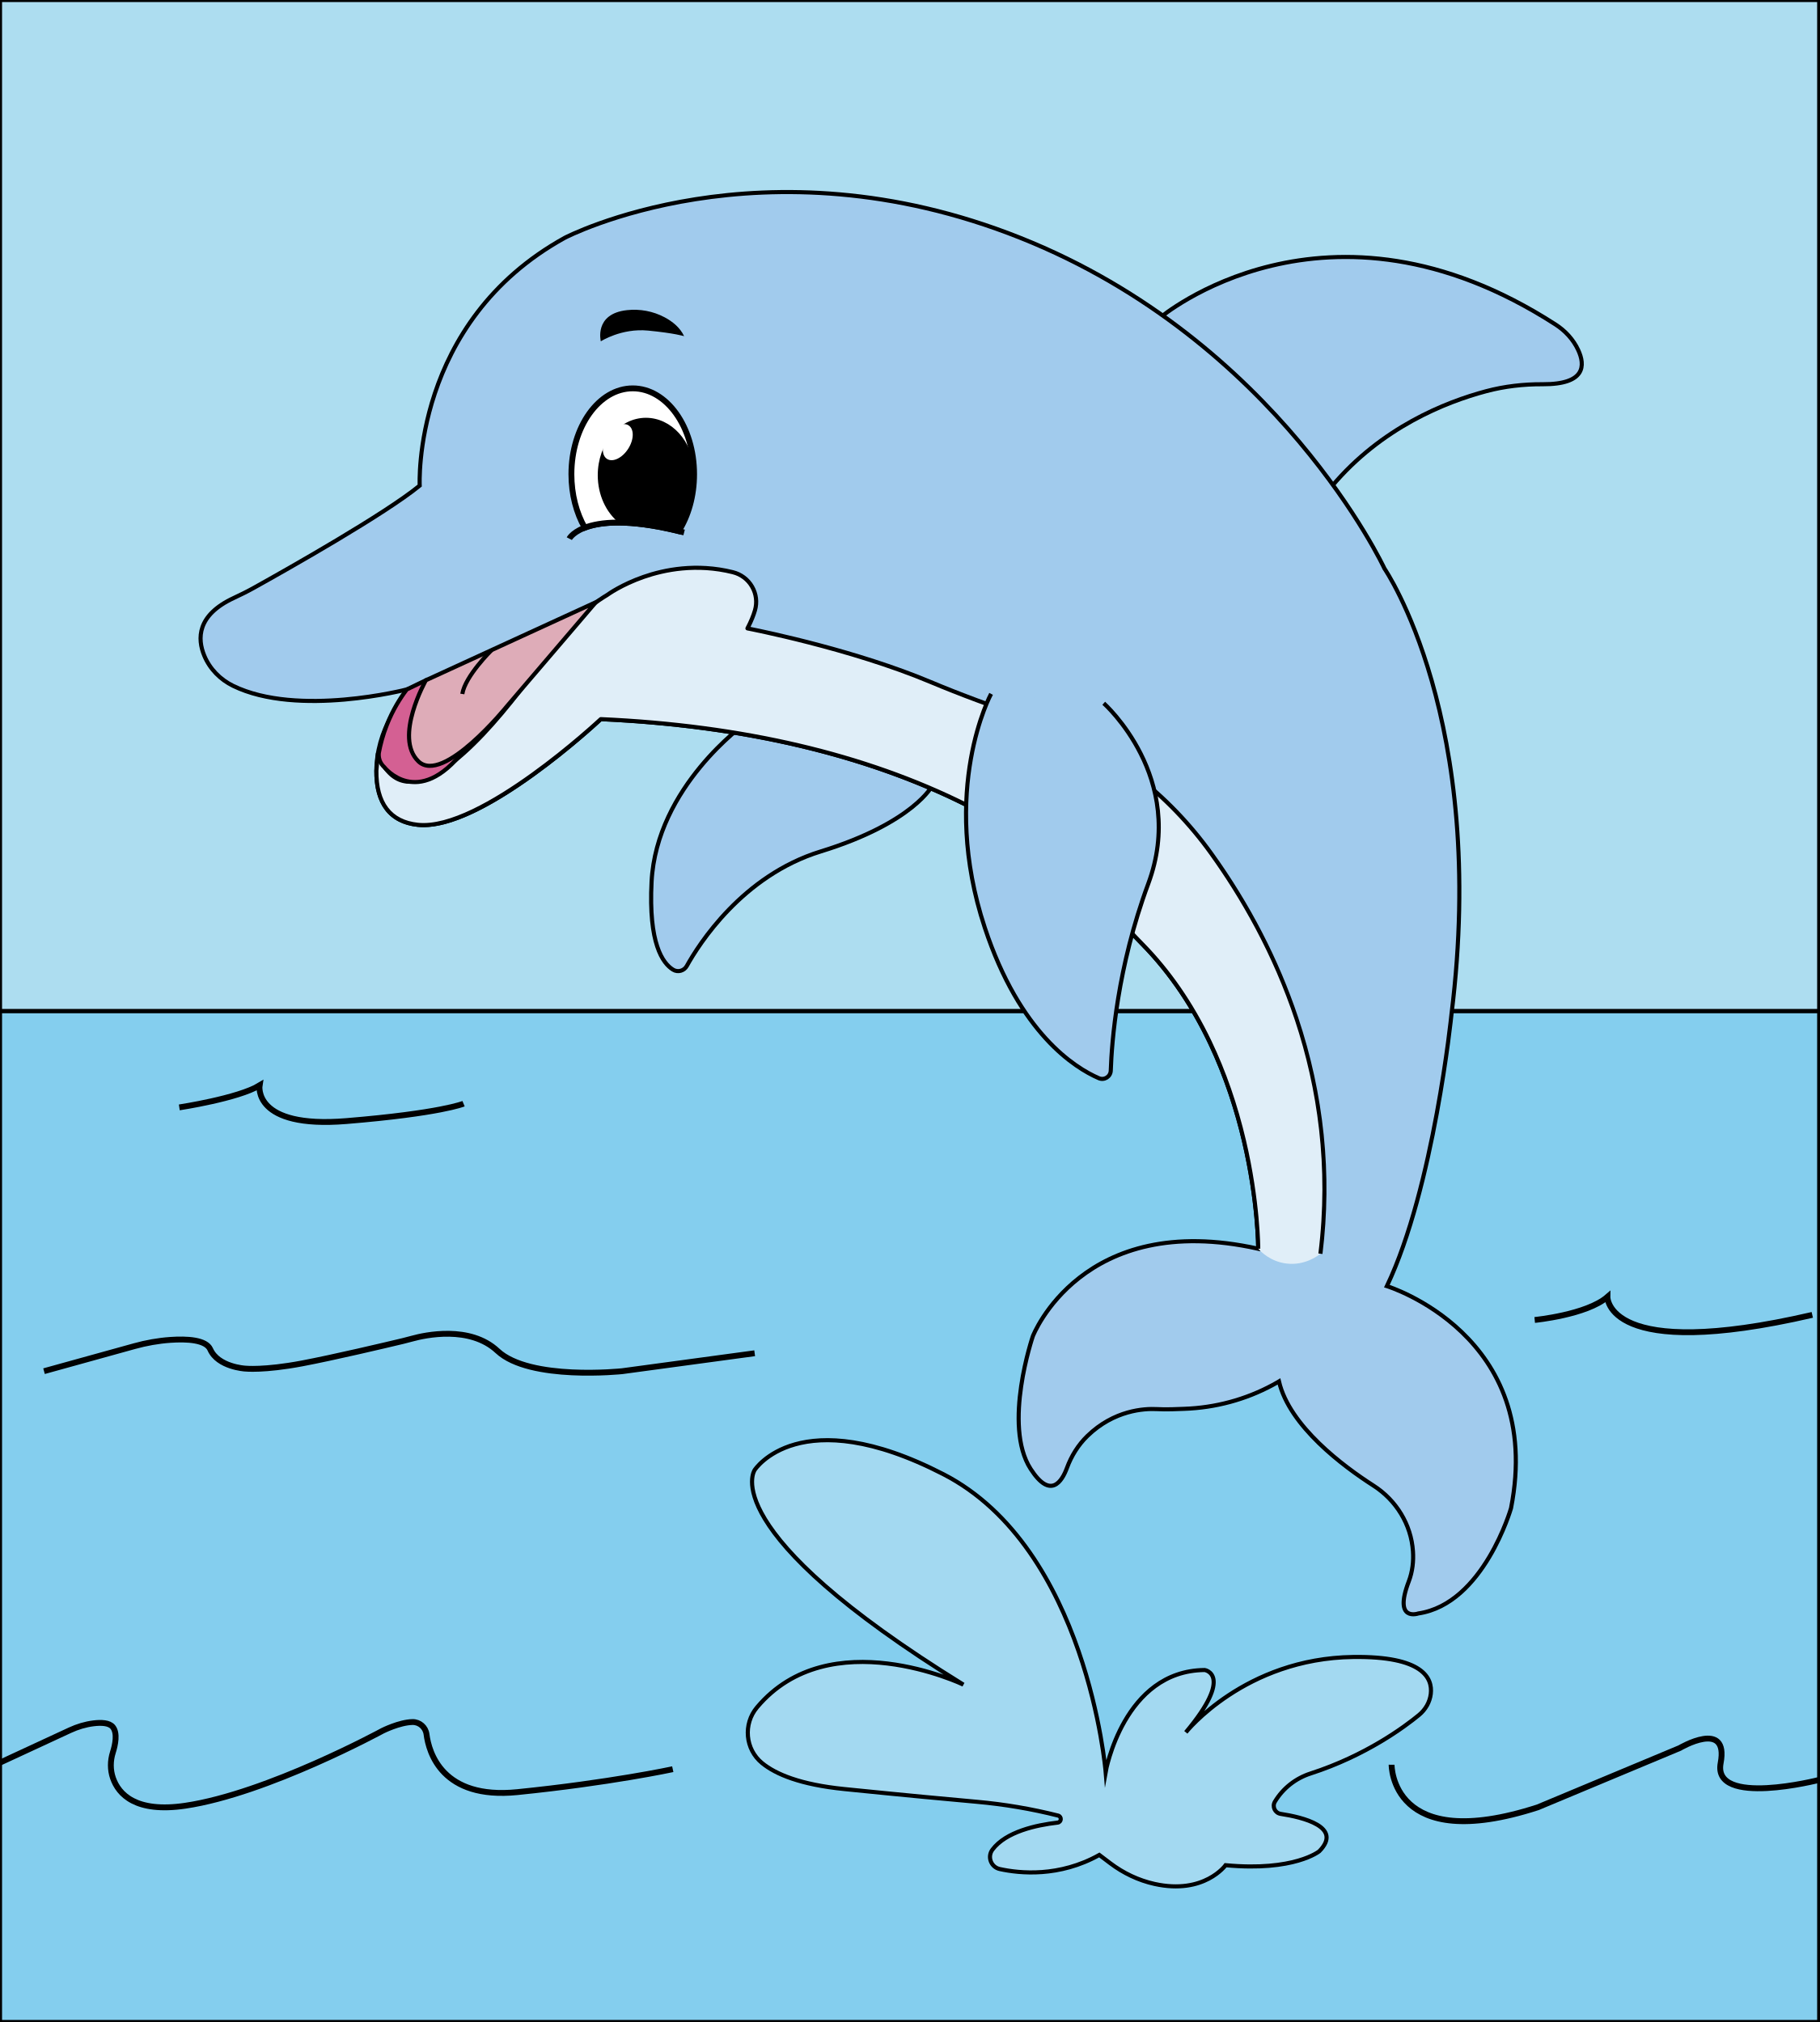
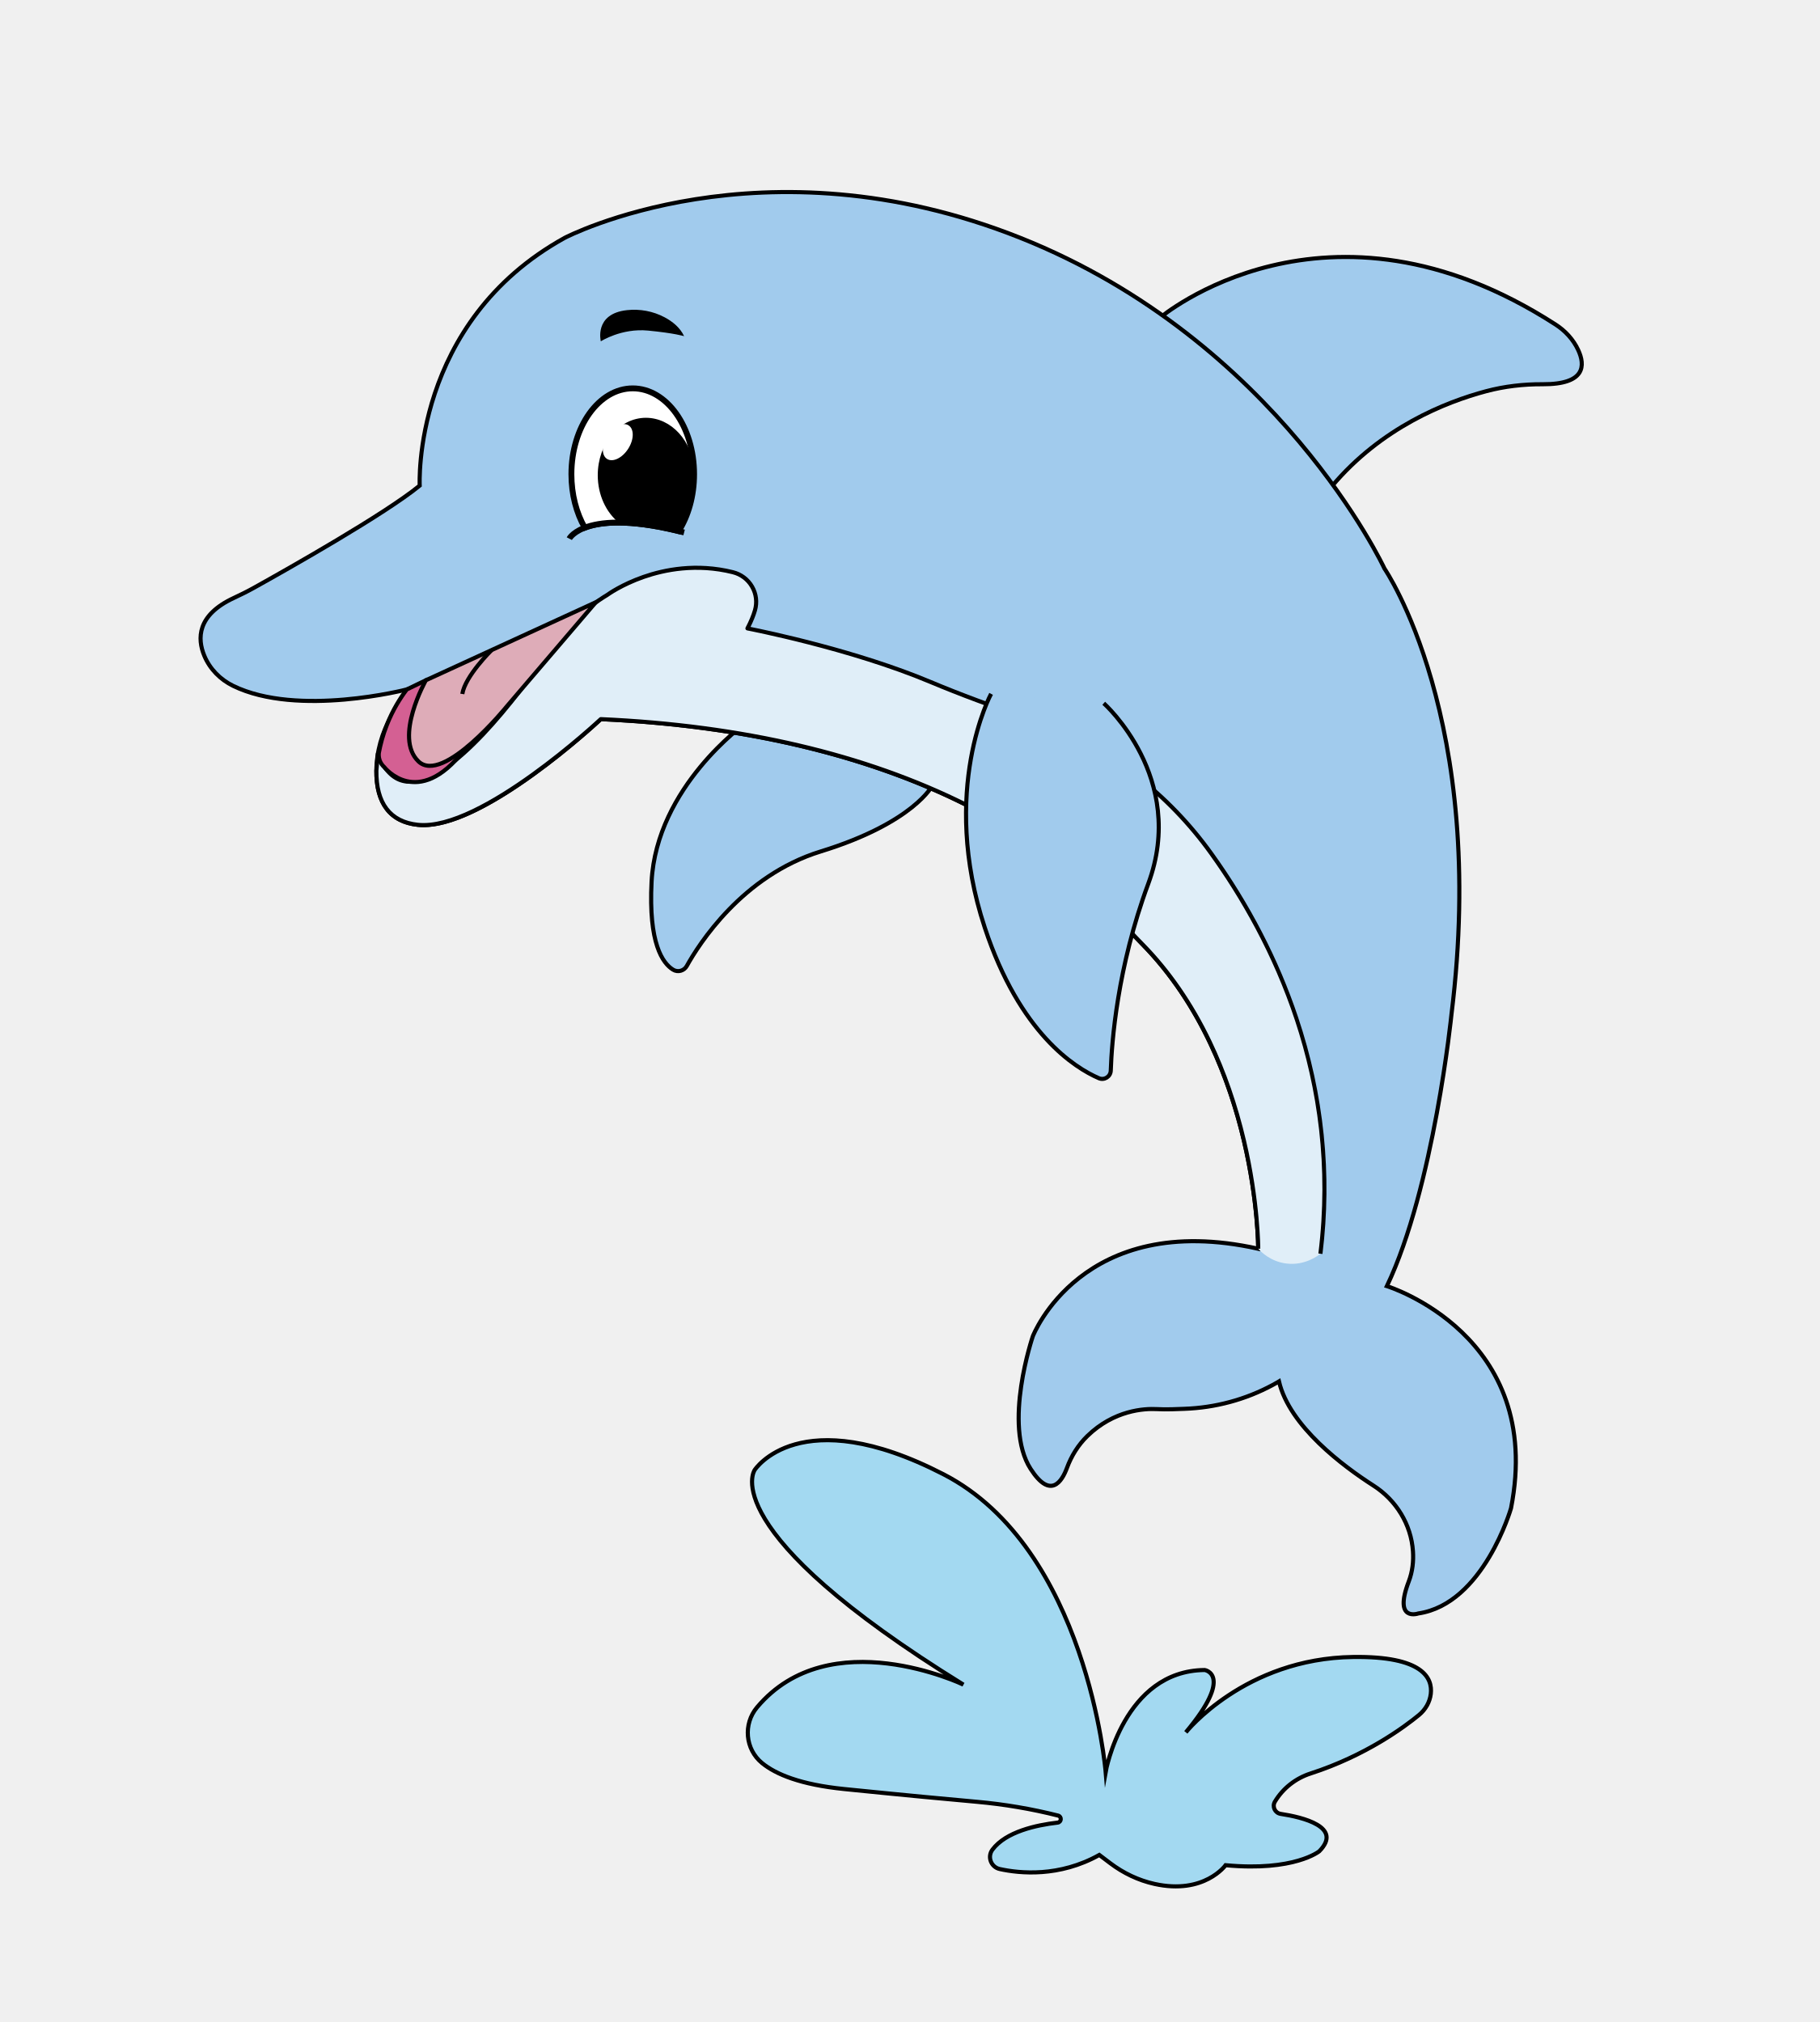
- <svg xmlns="http://www.w3.org/2000/svg" version="1.1" id="Warstwa_2" x="0px" y="0px" viewBox="0 0 1943.15 2160" style="enable-background:new 0 0 1943.15 2160;" xml:space="preserve">
-   <style type="text/css">
+ <svg xmlns="http://www.w3.org/2000/svg" version="1.1" x="0px" y="0px" viewBox="0 0 1943.15 2160" style="enable-background:new 0 0 1943.15 2160;">
+   <defs id="defs21" />
+   <style type="text/css" id="style1">
	.st0{fill:#84CEEE;stroke:#000000;stroke-width:4.381;stroke-miterlimit:10;}
	.st1{fill:#ADDDF0;stroke:#000000;stroke-width:4.381;stroke-miterlimit:10;}
	.st2{fill:none;stroke:#000000;stroke-width:6.247;stroke-miterlimit:10;}
	.st3{fill:#A1CBED;stroke:#000000;stroke-width:4.381;stroke-miterlimit:10;}
	.st4{fill:#A1CBED;stroke:#000000;stroke-width:4.381;stroke-miterlimit:10;}
	.st5{fill:#A3D9F1;stroke:#000000;stroke-width:4.381;stroke-miterlimit:10;}
	.st6{fill:#FFFFFF;stroke:#000000;stroke-width:6.247;stroke-miterlimit:10;}
	.st7{fill:#FFFFFF;}
	.st8{fill:#E0EEF8;}
	.st9{fill:#D46093;stroke:#000000;stroke-width:4.381;stroke-miterlimit:10;}
	.st10{fill:#DEACB8;stroke:#000000;stroke-width:4.381;stroke-miterlimit:10;}
	.st11{fill:none;stroke:#000000;stroke-width:4.381;stroke-miterlimit:10;}
</style>
-   <g>
-     <rect y="1080" class="st0" width="1943.15" height="1080" />
-     <rect y="0" class="st1" width="1943.15" height="1080" />
-     <path class="st2" d="M1486.414,1885.179c0,0-0.892,96.343,156.111,45.495l151.65-63.336   c0,0,52.632-31.222,43.711,16.057c-8.921,47.279,105.263,17.963,105.263,17.963" />
-     <path class="st2" d="M1639.264,1410.054c0,0,55.542-5.429,77.675-24.639   c0,0-1.253,70.158,218.826,19.21" />
-     <path class="st2" d="M191.528,1182.971c0,0,62.882-9.528,85.748-23.501   c0,0-7.622,46.367,92.735,38.11s125.129-18.562,125.129-18.562" />
-     <path class="st2" d="M47.026,1464.764l96.544-26.735   c12.542-3.473,25.386-5.795,38.369-6.699c17.544-1.222,38.067-0.246,42.645,10.13   c8.323,18.866,37.176,20.53,37.176,20.53s19.975,2.219,61.035-5.549   c33.554-6.348,88.599-19.366,107.604-23.914c3.392-0.812,6.756-1.697,10.119-2.623   c13.181-3.63,61.42-14.365,90.908,13.22   c34.402,32.182,133.168,21.64,133.168,21.64l141.491-19.161" />
-     <path class="st2" d="M0,1882.933l74.758-34.644c7.963-3.69,16.424-6.254,25.134-7.331   c8.18-1.012,16.875-0.719,20.626,3.969c5.251,6.563,2.533,19.157,0.044,27.04   c-2.839,8.991-2.968,18.678,0.151,27.576c5.98,17.059,24.044,37.312,77.317,29.397   c87.513-13.002,210.531-80.012,210.531-80.012s17.888-9.066,32.051-9.36   c7.564-0.157,14.014,5.604,14.973,13.109c2.465,19.292,16.581,69.884,96.997,61.761   c99.015-10.002,166.025-24.504,166.025-24.504" />
-     <path class="st3" d="M1422.626,519.444c52.702-62.616,121.106-89.902,164.811-101.547   c19.671-5.241,39.977-7.547,60.334-7.437   c45.895,0.247,45.554-20.196,37.939-36.589   c-5.207-11.209-13.788-20.49-24.171-27.195   c-244.983-158.206-422.856-7.013-422.856-7.013L1422.626,519.444z" />
-     <path class="st3" d="M796.088,772.816c0,0-94.848,67.484-100.117,169.103   c-3.415,65.853,11.821,87.134,22.969,93.957c5.086,3.113,11.736,1.264,14.63-3.95   c12.853-23.154,59.212-96.5,143.057-122.36   c100.114-30.877,119.685-71.065,119.685-71.065L796.088,772.816z" />
-     <path class="st4" d="M603.336,253.989c0,0,210.358-109.863,486.292,0   s389.204,353.435,389.204,353.435s110.715,160.962,71.539,476.073   c0,0-18.736,184.808-68.984,290.413c0,0,169.01,51.917,132.584,237.214   c0,0-29.299,102.151-98.984,112.445c0,0-26.923,9.502-10.294-34.05   c4.157-10.888,5.246-21.925,4.541-32.356   c-1.943-28.727-17.945-54.612-42.182-70.153   c-32.138-20.607-89.651-63.338-100.936-111.296c0,0-2.425,1.485-6.694,3.786   c-29.105,15.692-61.485,24.342-94.531,25.481l-13.134,0.453   c-5.498,0.19-10.999,0.1-16.493-0.172   c-12.884-0.639-45.23,0.979-73.824,28.757   c-9.81,9.53-17.085,21.315-21.82,34.145   c-5.29,14.335-17.466,34.084-38.781,0.99   c-30.091-46.72,2.376-141.745,2.376-141.745s52.263-135.41,240.728-93.44   c0,0,0.693-198.921-123.97-325.564c-10.284-10.448-20.157-21.293-29.789-32.345   c-42.844-49.161-196.764-192.11-548.474-207.841c0,0-127.816,120.174-195.498,112.885   c-35.956-3.872-44.288-31.842-44.199-57.213c0.073-20.874,5.894-41.327,16.324-59.409   l16.132-27.967c0,0-116.04,30.056-185.473-3.856   c-13.782-6.731-24.913-18.054-30.79-32.221   c-7.473-18.014-8.025-43.263,31.457-61.633   c7.227-3.363,14.37-6.89,21.336-10.764   c36.794-20.463,139.935-78.728,177.296-109.296   C448.296,518.745,439.749,344.303,603.336,253.989z" />
-     <path class="st5" d="M1399.867,1894.52c59.252-19.151,100.619-49.989,115.773-62.463   c6.884-5.666,11.561-13.676,12.623-22.529   c2.038-16.993-8.49-40.457-82.856-39.466   c-116.085,1.548-178.77,80.485-178.77,80.485   c51.851-61.912,20.121-66.555,20.121-66.555   c-86.677,0.774-105.775,108.805-105.775,108.805s-19.762-238.939-173.365-317.986   c-153.604-79.047-201.532-4.491-201.532-4.491s-44.701,63.899,222.929,229.282   c0,0-142.679-68.223-220.404,24.258c-14.995,17.842-12.677,44.748,5.359,59.51   c14.729,12.056,41.114,23.043,87.68,27.765   c64.977,6.589,111.61,10.944,141.747,13.632   c29.26,2.61,58.259,7.531,86.744,14.714h0   c4.129,1.041,3.744,7.04-0.486,7.526c-22.729,2.609-55.256,9.686-69.595,28.866   c-5.731,7.666-1.541,18.684,7.809,20.732   c21.466,4.702,63.531,8.891,106.356-15.062l11.573,8.762   c14.084,10.663,30.221,18.403,47.47,22.217   c53.051,11.731,75.824-20.015,75.824-20.015   c73.453,6.919,100.066-14.903,100.066-14.903   c25.62-26.021-18.008-36.385-41.213-39.925c-6.13-0.935-9.357-7.779-6.161-13.093   l0,0C1370.398,1910.266,1383.965,1899.66,1399.867,1894.52z" />
-     <path d="M730.721,359.11c-4.414-9.429-12.777-15.874-20.79-20.142   c-12.316-6.559-26.414-9.183-40.284-7.652   c-35.407,3.908-27.889,33.296-27.889,33.296s22.011-14.216,50.443-11.464   C720.633,355.9,730.721,359.11,730.721,359.11z" />
-     <g>
-       <path class="st2" d="M608.08,575.396c0,0,17.526-33.772,122.641-6.59" />
-       <path class="st6" d="M724.936,567.354c10.227-16.182,16.447-37.444,16.447-60.75    c0-50.664-29.337-91.735-65.526-91.735c-36.189,0-65.526,41.071-65.526,91.735    c0,21.597,5.344,41.435,14.265,57.108    C640.382,557.633,670.209,553.955,724.936,567.354z" />
-       <path d="M741.328,503.055c-1.371-31.726-24.271-56.753-51.392-56.753    c-28.418,0-51.456,27.466-51.456,61.347c0,21,8.855,39.527,22.352,50.586    c16.183,0.06,37.113,2.508,64.113,9.119    c9.455-14.961,15.473-34.268,16.33-55.515c0.026-0.815,0.049-1.65,0.071-2.487    c0.019-0.915,0.046-1.827,0.046-2.748    C741.392,505.414,741.36,504.234,741.328,503.055z" />
-       <ellipse transform="matrix(0.5400541 -0.8416303 0.8416303 0.5400541 -94.00813 772.6156)" class="st7" cx="659.88" cy="472.318" rx="21.299" ry="13.175" />
-     </g>
-     <path class="st8" d="M1410.386,1339.293c23.383-189.848-53.826-340.113-116.655-427.598   c-45.467-63.309-108.396-112.154-181.42-139.408   c-4.283-1.599-8.325-3.021-12.131-4.287   c-35.935-11.954-71.538-24.905-106.452-39.575   c-86.93-36.524-195.381-57.15-195.381-57.15   c3.853-7.29,6.43-13.683,8.047-19.276c5.161-17.85-5.585-36.255-23.616-40.744   c-75.586-18.822-134.038,24.19-134.038,24.19   c-24.193,14.667-44.961,34.335-60.943,57.68   c-46.002,67.195-149.317,201.819-184.19,112.149l-1.59,17.978   c-0.231,25.538,7.937,53.947,44.195,57.852   c67.682,7.289,195.498-112.885,195.498-112.885   c351.711,15.732,505.631,158.68,548.474,207.841   c9.632,11.052,19.504,21.897,29.789,32.345   c124.663,126.644,123.969,325.564,123.969,325.564   c2.565,2.858,12.932,13.741,30.267,15.814   C1393.923,1352.14,1407.85,1341.335,1410.386,1339.293z" />
-     <path d="M1412.56,1339.561l-4.348-0.535c22.955-186.373-50.553-334.559-116.26-426.052   c-45.767-63.727-108.15-111.666-180.406-138.634   c-4.089-1.526-8.145-2.959-12.057-4.261   c-39.666-13.194-74.538-26.159-106.609-39.634   c-85.713-36.013-193.859-56.812-194.941-57.018   c-0.683-0.13-1.264-0.576-1.565-1.202c-0.301-0.626-0.288-1.359,0.038-1.974   c3.554-6.724,6.205-13.069,7.879-18.86c2.314-8.002,1.304-16.375-2.845-23.577   c-4.187-7.268-11.004-12.394-19.195-14.433   c-38.457-9.576-72.324-2.607-93.964,4.927   c-23.517,8.188-38.104,18.796-38.248,18.902c-0.052,0.038-0.106,0.075-0.162,0.108   c-24.068,14.59-44.347,33.783-60.271,57.044   c-37.002,54.049-104.957,142.938-151.559,142.942   c-1.343,0-2.665-0.073-3.972-0.224c-12.116-1.396-21.855-9.191-29.029-23.209   l-0.839,9.487c-0.281,33.823,13.93,52.518,42.24,55.567   c65.899,7.11,192.491-111.108,193.762-112.304   c0.432-0.405,1.007-0.62,1.598-0.592   c151.234,6.765,282.767,37.587,390.944,91.613   c88.031,43.965,137.457,92.161,159.084,116.977   c10.631,12.197,20.345,22.745,29.699,32.248   c28.605,29.06,52.956,64.349,72.377,104.888   c15.521,32.397,27.944,68.203,36.928,106.421   c15.292,65.06,15.296,115.3,15.294,115.8l-4.381-0.016   c0.001-0.495-0.013-50.314-15.205-114.895c-14-59.509-44.124-144.097-108.136-209.125   c-9.416-9.566-19.189-20.178-29.879-32.442   c-21.414-24.572-70.382-72.309-157.739-115.936   c-107.407-53.642-238.029-84.295-388.264-91.115   c-4.859,4.503-35.056,32.16-71.907,58.723   c-50.164,36.161-89.881,54.444-118.213,54.446c-2.215,0-4.356-0.112-6.431-0.335   c-30.518-3.287-46.477-24.051-46.151-60.05c0-0.058,0.003-0.115,0.008-0.173   l1.59-17.978c0.09-1.014,0.866-1.833,1.874-1.976   c1.011-0.142,1.982,0.426,2.35,1.375c6.731,17.308,16.464,26.812,28.928,28.248   c19.383,2.238,45.815-14.071,78.573-48.458   c28.184-29.584,55.167-66.567,72.84-92.383   c16.261-23.753,36.964-43.357,61.534-58.267   c1.335-0.97,15.738-11.217,39.169-19.397c22.234-7.762,57.044-14.949,96.615-5.094   c9.357,2.33,17.147,8.189,21.933,16.498c4.748,8.242,5.905,17.824,3.257,26.98   c-1.537,5.317-3.844,11.052-6.87,17.082   c17.805,3.57,114.647,23.817,192.948,56.716   c31.967,13.431,66.736,26.357,106.295,39.516c3.962,1.318,8.068,2.769,12.205,4.313   c73.073,27.272,136.158,75.747,182.434,140.183   c39.738,55.333,70.339,114.545,90.954,175.994   C1414.264,1169.273,1423.044,1254.445,1412.56,1339.561z" />
-     <path class="st9" d="M434.47,736.516l20.452-9.848l40.896,74.652   c-49.784,64.26-85.437,18.101-85.437,18.101c-1.219-1.097-3.685-3.619-4.998-7.689   c-1.059-3.284-0.898-6.123-0.691-7.695c1.585-8.559,4.174-18.668,8.492-29.618   C419.584,758.192,427.634,745.565,434.47,736.516" />
-     <path class="st3" d="M1058.61,741.222c0,0-55.446,102.362-6.702,249.811   c37.299,112.83,96.184,149.668,121.778,160.746   c5.921,2.563,12.545-1.696,12.761-8.144c1.009-30.009,6.899-110.227,40.025-199.524   c42.042-113.332-47.526-192.847-47.526-192.847" />
-     <g>
-       <path class="st10" d="M454.921,726.668c0,0-34.486,60.9-8.071,86.581    c26.414,25.681,94.675-58.886,94.675-58.886l94.92-111.049L454.921,726.668z" />
-       <path class="st11" d="M525.101,694.442c0,0-28.357,27.823-31.292,46.901" />
-     </g>
+   <path class="st3" d="m 1422.626,519.444 c 52.702,-62.616 121.106,-89.902 164.811,-101.547 19.671,-5.241 39.977,-7.547 60.334,-7.437 45.895,0.247 45.554,-20.196 37.939,-36.589 -5.207,-11.209 -13.788,-20.49 -24.171,-27.195 -244.983,-158.206 -422.856,-7.013 -422.856,-7.013 z" id="path7" />
+   <path class="st3" d="m 796.088,772.816 c 0,0 -94.848,67.484 -100.117,169.103 -3.415,65.853 11.821,87.134 22.969,93.957 5.086,3.113 11.736,1.264 14.63,-3.95 12.853,-23.154 59.212,-96.5 143.057,-122.36 100.114,-30.877 119.685,-71.065 119.685,-71.065 z" id="path8" />
+   <path class="st4" d="m 603.336,253.989 c 0,0 210.358,-109.863 486.292,0 275.935,109.863 389.204,353.435 389.204,353.435 0,0 110.715,160.962 71.539,476.073 0,0 -18.736,184.808 -68.984,290.413 0,0 169.01,51.917 132.584,237.214 0,0 -29.299,102.151 -98.984,112.445 0,0 -26.923,9.502 -10.294,-34.05 4.157,-10.889 5.246,-21.925 4.541,-32.356 -1.942,-28.727 -17.945,-54.612 -42.182,-70.153 -32.138,-20.607 -89.651,-63.338 -100.936,-111.296 0,0 -2.425,1.485 -6.694,3.786 -29.105,15.692 -61.485,24.342 -94.531,25.481 l -13.134,0.453 c -5.498,0.19 -10.999,0.101 -16.493,-0.172 -12.884,-0.639 -45.23,0.979 -73.824,28.757 -9.81,9.53 -17.085,21.315 -21.82,34.145 -5.29,14.335 -17.466,34.084 -38.781,0.99 -30.091,-46.72 2.376,-141.744 2.376,-141.744 0,0 52.263,-135.41 240.728,-93.44 0,0 0.693,-198.921 -123.97,-325.564 -10.284,-10.448 -20.157,-21.293 -29.789,-32.345 -42.844,-49.161 -196.764,-192.11 -548.474,-207.841 0,0 -127.816,120.174 -195.498,112.885 -35.956,-3.872 -44.288,-31.842 -44.199,-57.213 0.073,-20.874 5.894,-41.327 16.324,-59.409 l 16.132,-27.967 c 0,0 -116.04,30.056 -185.473,-3.856 -13.782,-6.731 -24.913,-18.054 -30.79,-32.221 -7.473,-18.014 -8.025,-43.263 31.457,-61.633 7.227,-3.363 14.37,-6.89 21.336,-10.764 36.794,-20.463 139.935,-78.728 177.296,-109.296 0,-2e-5 -8.546,-174.442 155.04,-264.756 z" id="path9" />
+   <path class="st5" d="m 1399.867,1894.52 c 59.252,-19.151 100.619,-49.989 115.773,-62.463 6.884,-5.666 11.561,-13.676 12.623,-22.529 2.038,-16.993 -8.49,-40.457 -82.856,-39.466 -116.085,1.548 -178.77,80.485 -178.77,80.485 51.851,-61.912 20.121,-66.555 20.121,-66.555 -86.677,0.774 -105.775,108.805 -105.775,108.805 0,0 -19.762,-238.939 -173.365,-317.986 -153.604,-79.047 -201.532,-4.491 -201.532,-4.491 0,0 -44.701,63.899 222.929,229.282 0,0 -142.679,-68.223 -220.404,24.258 -14.995,17.842 -12.677,44.748 5.359,59.51 14.729,12.056 41.114,23.043 87.68,27.765 64.977,6.589 111.61,10.944 141.747,13.632 29.26,2.61 58.259,7.531 86.744,14.714 h 2e-4 c 4.129,1.041 3.744,7.04 -0.486,7.526 -22.729,2.609 -55.256,9.686 -69.595,28.866 -5.731,7.666 -1.541,18.684 7.809,20.732 21.466,4.702 63.531,8.891 106.356,-15.062 l 11.573,8.762 c 14.084,10.663 30.221,18.403 47.47,22.217 53.051,11.731 75.824,-20.015 75.824,-20.015 73.453,6.919 100.066,-14.903 100.066,-14.903 25.62,-26.021 -18.008,-36.385 -41.213,-39.925 -6.13,-0.935 -9.357,-7.779 -6.161,-13.093 v 0 c 8.614,-14.321 22.18,-24.928 38.082,-30.068 z" id="path10" />
+   <path d="m 730.721,359.11 c -4.414,-9.429 -12.777,-15.874 -20.79,-20.142 -12.316,-6.559 -26.414,-9.183 -40.284,-7.652 -35.407,3.908 -27.889,33.296 -27.889,33.296 0,0 22.011,-14.216 50.443,-11.464 28.431,2.751 38.52,5.961 38.52,5.961 z" id="path11" />
+   <g id="g14">
+     <path class="st2" d="m 608.08,575.396 c 0,0 17.526,-33.772 122.641,-6.59" id="path12" />
+     <path class="st6" d="m 724.936,567.354 c 10.227,-16.182 16.447,-37.444 16.447,-60.75 0,-50.664 -29.337,-91.735 -65.526,-91.735 -36.189,0 -65.526,41.071 -65.526,91.735 0,21.597 5.344,41.435 14.265,57.108 15.787,-6.078 45.613,-9.757 100.341,3.642 z" id="path13" />
+     <path d="m 741.328,503.055 c -1.371,-31.726 -24.271,-56.753 -51.392,-56.753 -28.418,0 -51.456,27.466 -51.456,61.347 0,21 8.855,39.527 22.352,50.586 16.183,0.059 37.113,2.508 64.113,9.119 9.455,-14.961 15.473,-34.268 16.33,-55.515 0.026,-0.815 0.049,-1.65 0.071,-2.487 0.019,-0.915 0.046,-1.827 0.046,-2.748 0,-1.19 -0.032,-2.37 -0.064,-3.549 z" id="path14" />
+     <ellipse transform="rotate(-57.31268,659.8798,472.318)" class="st7" cx="659.88" cy="472.318" rx="21.299" ry="13.175" id="ellipse14" />
+   </g>
+   <path class="st8" d="m 1410.386,1339.293 c 23.383,-189.848 -53.826,-340.113 -116.654,-427.598 -45.467,-63.309 -108.396,-112.154 -181.42,-139.408 -4.283,-1.599 -8.325,-3.021 -12.131,-4.287 -35.935,-11.954 -71.538,-24.905 -106.452,-39.575 -86.93,-36.524 -195.381,-57.15 -195.381,-57.15 3.853,-7.29 6.43,-13.683 8.047,-19.276 5.161,-17.85 -5.585,-36.255 -23.616,-40.744 -75.586,-18.822 -134.038,24.19 -134.038,24.19 -24.193,14.667 -44.961,34.335 -60.943,57.68 -46.002,67.195 -149.317,201.819 -184.19,112.149 l -1.59,17.978 c -0.231,25.538 7.937,53.947 44.195,57.852 67.682,7.289 195.498,-112.885 195.498,-112.885 351.711,15.732 505.631,158.68 548.474,207.841 9.632,11.052 19.504,21.897 29.789,32.345 124.663,126.644 123.969,325.564 123.969,325.564 2.565,2.858 12.932,13.741 30.267,15.814 19.712,2.357 33.64,-8.447 36.176,-10.49 z" id="path15" />
+   <path d="m 1412.56,1339.561 -4.348,-0.535 c 22.955,-186.373 -50.553,-334.559 -116.26,-426.052 -45.767,-63.727 -108.15,-111.666 -180.406,-138.634 -4.089,-1.526 -8.145,-2.959 -12.057,-4.261 -39.666,-13.194 -74.538,-26.159 -106.609,-39.634 -85.713,-36.013 -193.859,-56.812 -194.941,-57.018 -0.683,-0.13 -1.264,-0.576 -1.565,-1.202 -0.301,-0.626 -0.288,-1.359 0.038,-1.974 3.554,-6.724 6.205,-13.069 7.879,-18.86 2.314,-8.002 1.304,-16.375 -2.845,-23.577 -4.187,-7.268 -11.004,-12.394 -19.195,-14.433 -38.457,-9.576 -72.324,-2.607 -93.964,4.927 -23.517,8.188 -38.104,18.796 -38.248,18.902 -0.052,0.038 -0.106,0.075 -0.162,0.108 -24.068,14.59 -44.347,33.783 -60.271,57.044 -37.002,54.049 -104.957,142.938 -151.559,142.942 -1.343,4.8e-4 -2.665,-0.073 -3.972,-0.224 -12.116,-1.396 -21.855,-9.191 -29.029,-23.209 l -0.839,9.487 c -0.281,33.823 13.93,52.518 42.24,55.567 65.899,7.11 192.491,-111.108 193.762,-112.304 0.432,-0.405 1.007,-0.62 1.598,-0.592 151.234,6.765 282.767,37.587 390.944,91.613 88.031,43.965 137.457,92.161 159.084,116.977 10.631,12.197 20.345,22.745 29.699,32.248 28.605,29.059 52.956,64.349 72.377,104.888 15.521,32.397 27.944,68.203 36.928,106.421 15.292,65.059 15.296,115.3 15.294,115.8 l -4.381,-0.016 c 10e-4,-0.495 -0.013,-50.314 -15.205,-114.894 -14,-59.509 -44.124,-144.097 -108.136,-209.125 -9.416,-9.566 -19.189,-20.178 -29.879,-32.442 -21.414,-24.572 -70.382,-72.309 -157.739,-115.936 -107.407,-53.642 -238.029,-84.295 -388.264,-91.115 -4.859,4.503 -35.056,32.16 -71.907,58.723 -50.164,36.161 -89.881,54.444 -118.213,54.446 -2.215,0 -4.356,-0.112 -6.431,-0.335 -30.518,-3.287 -46.477,-24.051 -46.151,-60.05 4.9e-4,-0.058 0.003,-0.115 0.008,-0.173 l 1.59,-17.978 c 0.09,-1.014 0.866,-1.833 1.874,-1.976 1.011,-0.142 1.982,0.426 2.35,1.375 6.731,17.308 16.464,26.812 28.928,28.248 19.383,2.238 45.815,-14.071 78.573,-48.458 28.184,-29.584 55.167,-66.567 72.84,-92.383 16.261,-23.753 36.964,-43.357 61.534,-58.267 1.335,-0.97 15.738,-11.217 39.169,-19.397 22.234,-7.762 57.044,-14.949 96.615,-5.094 9.357,2.33 17.147,8.189 21.933,16.498 4.748,8.242 5.905,17.824 3.257,26.98 -1.537,5.317 -3.844,11.052 -6.87,17.082 17.805,3.57 114.647,23.817 192.948,56.716 31.967,13.431 66.736,26.357 106.295,39.516 3.962,1.318 8.068,2.769 12.205,4.313 73.073,27.272 136.158,75.747 182.434,140.183 39.738,55.333 70.339,114.545 90.954,175.994 27.799,82.862 36.579,168.034 26.095,253.149 z" id="path16" />
+   <path class="st9" d="m 434.47,736.516 20.452,-9.848 40.896,74.652 c -49.784,64.26 -85.437,18.101 -85.437,18.101 -1.219,-1.097 -3.685,-3.619 -4.998,-7.689 -1.059,-3.284 -0.898,-6.123 -0.691,-7.695 1.585,-8.559 4.174,-18.668 8.492,-29.618 6.4,-16.227 14.451,-28.854 21.286,-37.903" id="path17" />
+   <path class="st3" d="m 1058.61,741.222 c 0,0 -55.446,102.362 -6.702,249.811 37.299,112.83 96.184,149.668 121.778,160.746 5.921,2.563 12.545,-1.696 12.761,-8.144 1.009,-30.009 6.899,-110.227 40.025,-199.524 42.042,-113.332 -47.526,-192.847 -47.526,-192.847" id="path18" />
+   <g id="g20">
+     <path class="st10" d="m 454.921,726.668 c 0,0 -34.486,60.9 -8.071,86.581 26.414,25.681 94.675,-58.886 94.675,-58.886 l 94.92,-111.049 z" id="path19" />
+     <path class="st11" d="m 525.101,694.442 c 0,0 -28.357,27.823 -31.292,46.901" id="path20" />
  </g>
</svg>
